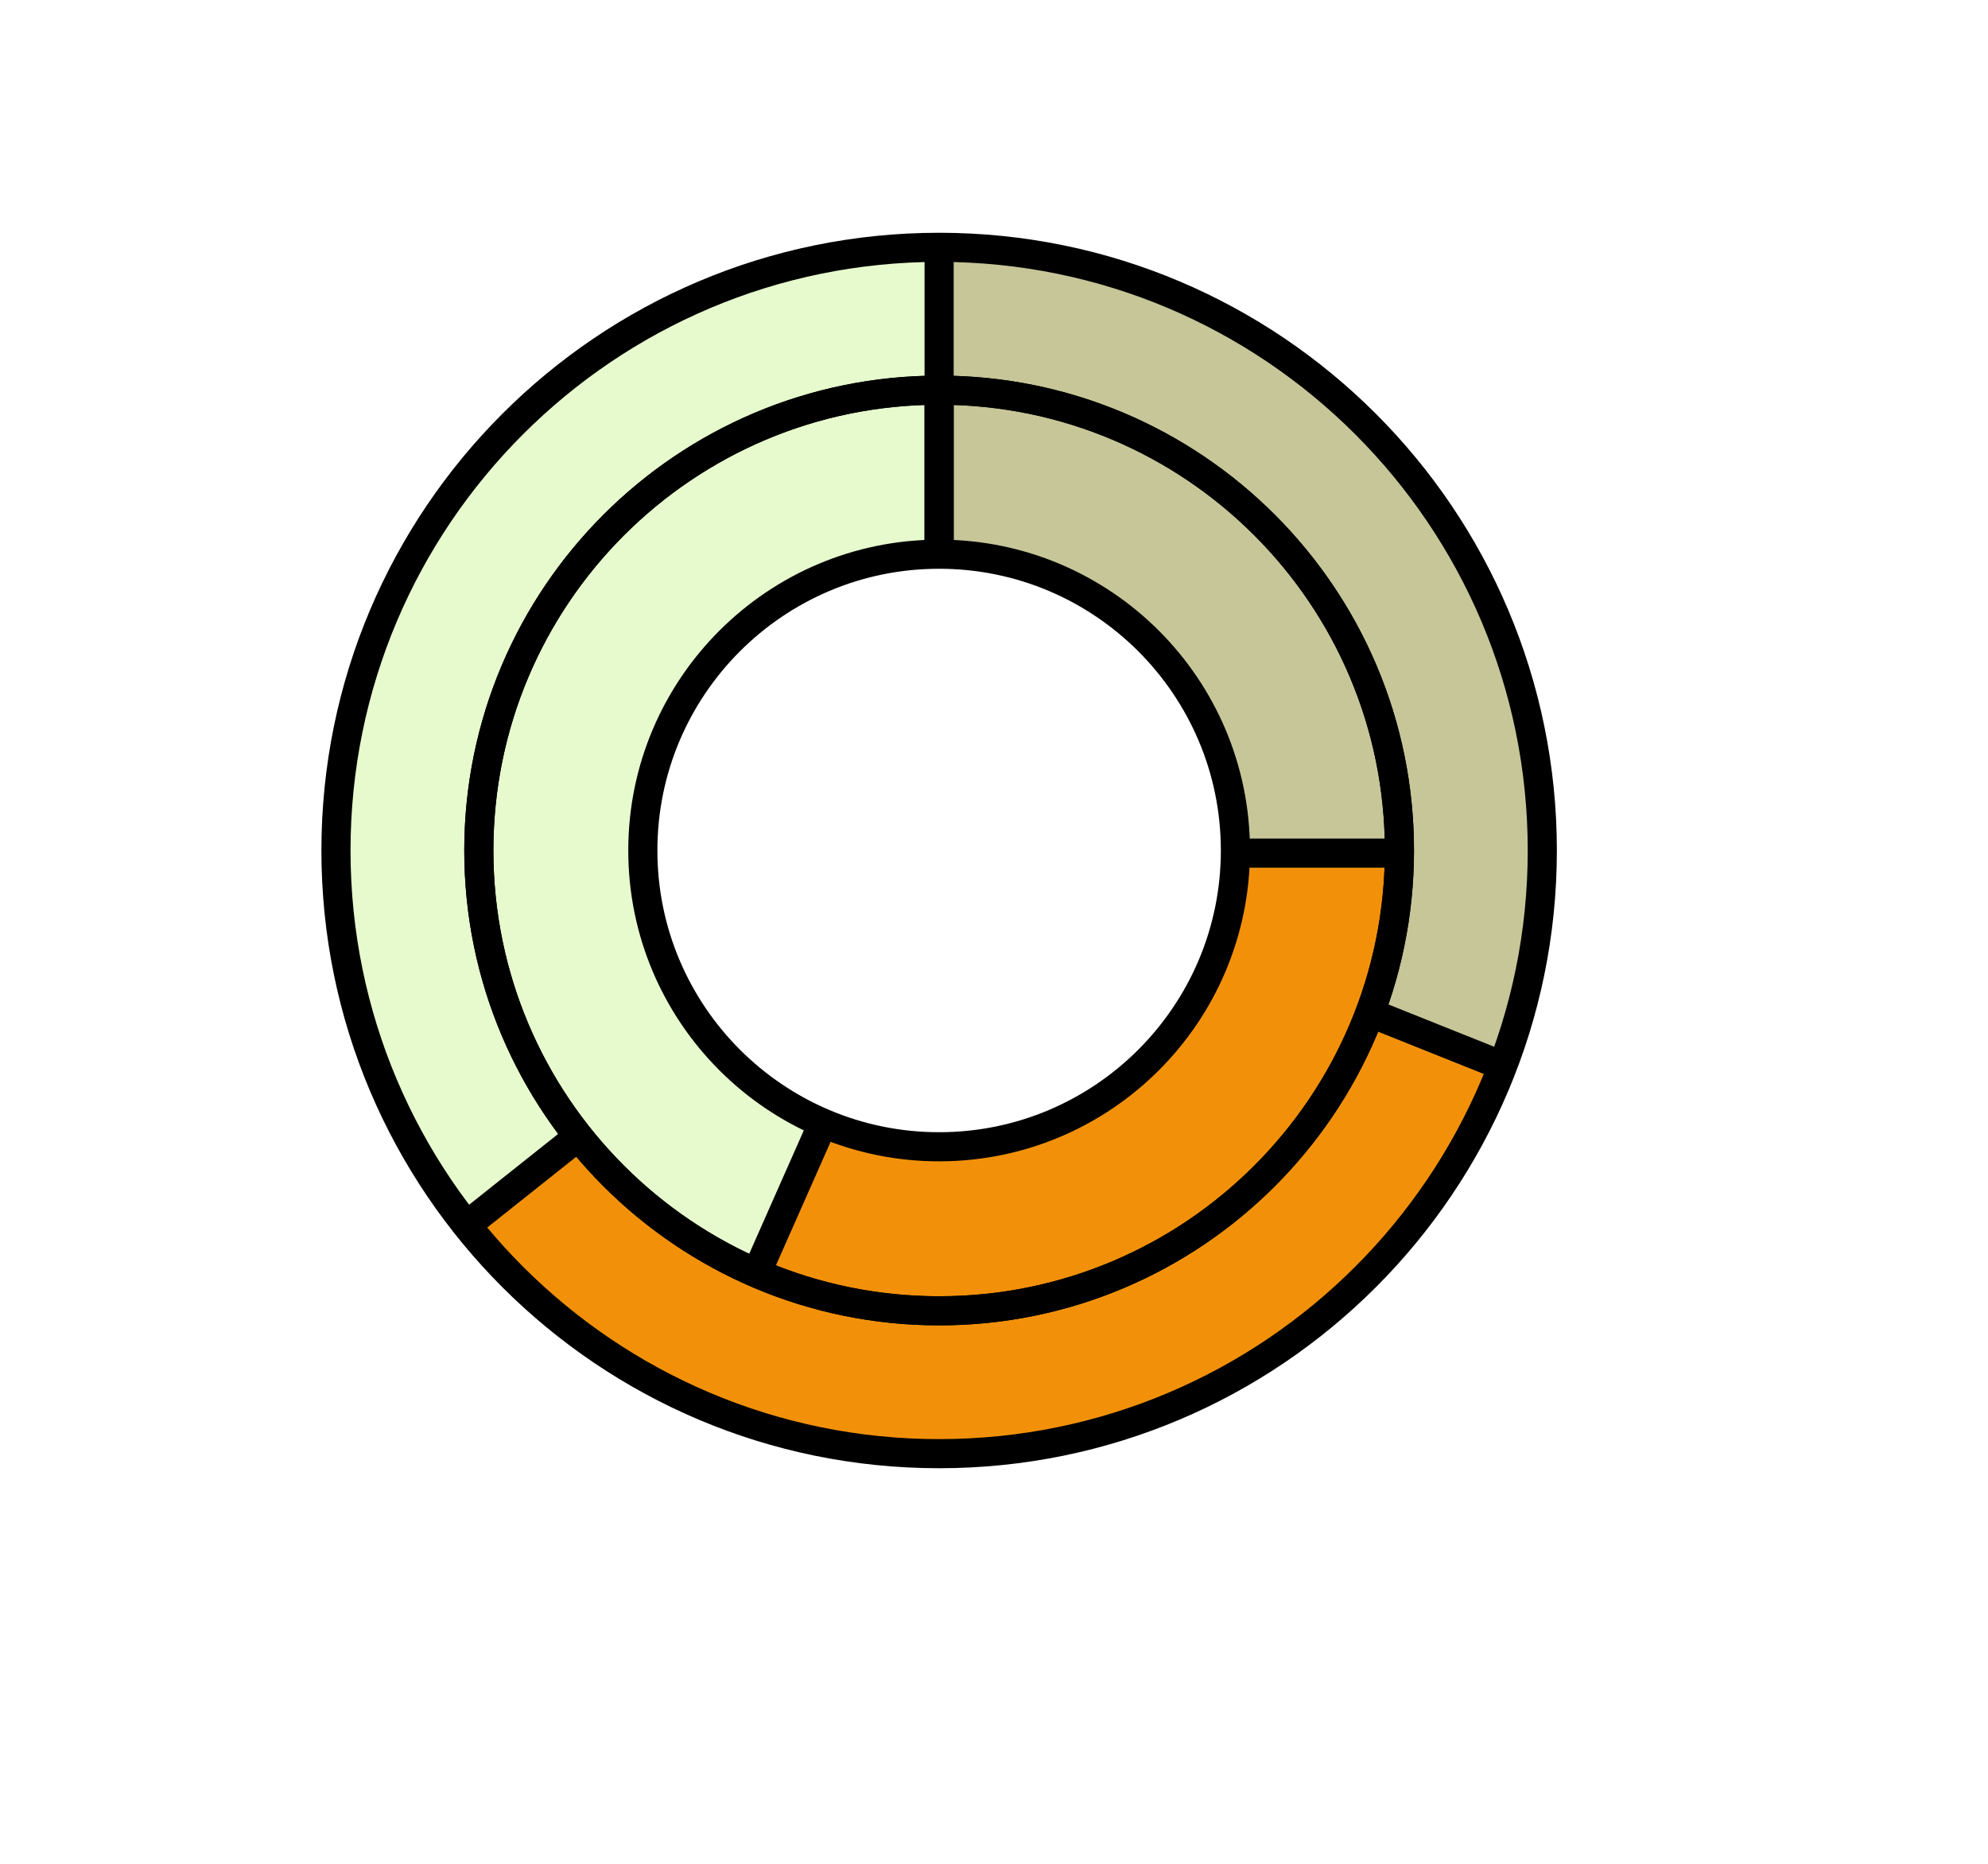
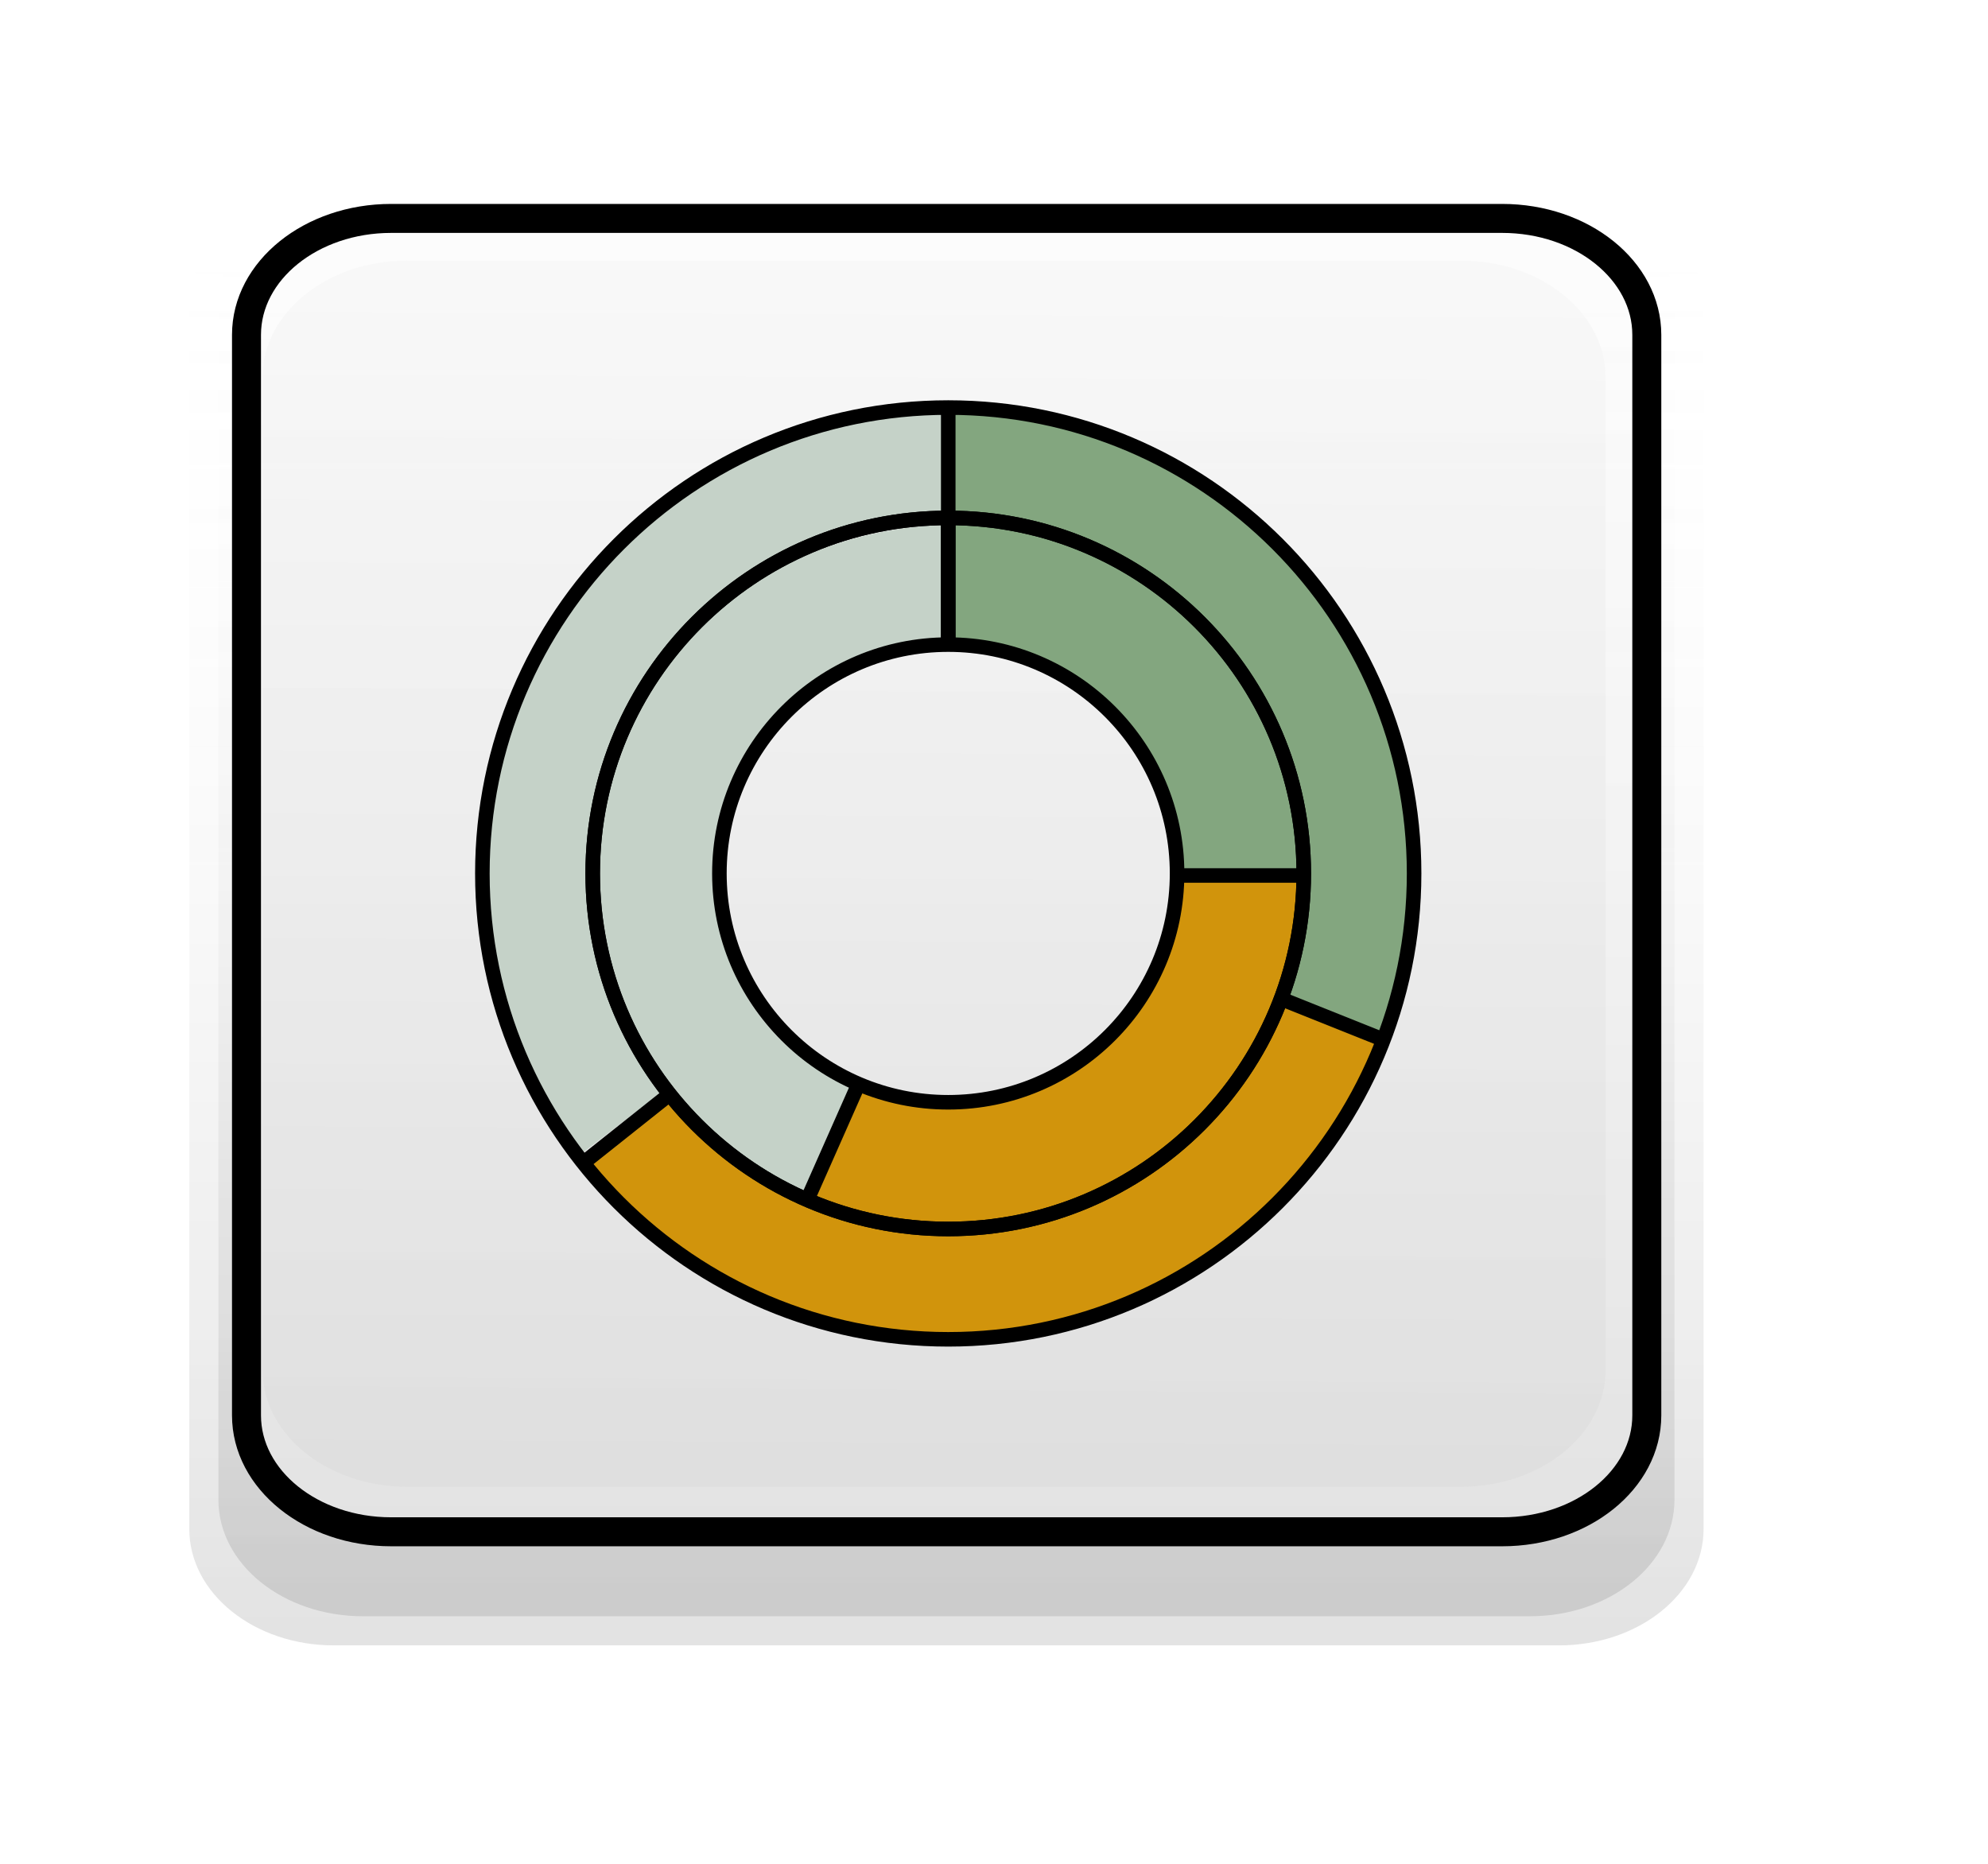
- <svg xmlns="http://www.w3.org/2000/svg" id="svg101" width="64pt" height="60pt">
-   <defs id="defs103" />
-   <path style="fill:none;stroke:#c7c698;stroke-opacity:0.996;stroke-width:6.375;stroke-linejoin:miter;stroke-linecap:butt;fill-opacity:1;fill-rule:evenodd;stroke-dasharray:none;" d="M 40.425 13.681 C 55.187 13.454 67.678 28.216 61.546 44.568 " id="path161" />
-   <path style="fill:none;stroke:#c7c698;stroke-opacity:0.996;stroke-width:6.625;stroke-linejoin:miter;stroke-linecap:butt;fill-opacity:1;fill-rule:evenodd;stroke-dasharray:none;" d="M 40.538 13.681 C 51.099 13.795 56.89 22.425 56.663 29.919 " id="path162" transform="translate(-0.227108,6.58607)" />
-   <path style="fill:none;stroke:#f29108;stroke-opacity:0.996;stroke-width:6.125;stroke-linejoin:miter;stroke-linecap:butt;fill-opacity:1;fill-rule:evenodd;stroke-dasharray:none;" d="M 77.547 8.088 C 90.079 21.262 82.471 42.05 66.091 45.851 " id="path163" transform="matrix(0.429851,0.9029,-0.9029,0.429851,35.3988,-28.7007)" />
-   <path style="fill:none;stroke:#f29108;stroke-opacity:0.996;stroke-width:6.75;stroke-linejoin:miter;stroke-linecap:butt;fill-opacity:1;fill-rule:evenodd;stroke-dasharray:none;" d="M 62.834 19.445 C 71.948 23.949 75.87 36.896 66.657 46.247 " id="path164" transform="matrix(0.429851,0.9029,-0.9029,0.429851,46.9812,-28.4736)" />
-   <path style="fill:none;stroke:#e6facd;stroke-opacity:0.996;stroke-width:6.5;stroke-linejoin:miter;stroke-linecap:butt;fill-opacity:1;fill-rule:evenodd;stroke-dasharray:none;" d="M 90.732 46.435 C 72.76 50.244 56.869 31.371 65.229 14.377 " id="path165" transform="matrix(0.429851,0.9029,-0.9029,0.429851,24.9519,-51.4113)" />
-   <path style="fill:none;stroke:#e6facd;stroke-opacity:0.996;stroke-width:6.5;stroke-linejoin:miter;stroke-linecap:butt;fill-opacity:1;fill-rule:evenodd;stroke-dasharray:none;" d="M 63.288 19.284 C 60.464 25.945 61.628 33.434 67.712 38.507 C 73.835 43.576 82.532 43.792 88.548 38.307 " id="path166" transform="matrix(0.429851,0.9029,-0.9029,0.429851,30.2889,-45.0523)" />
-   <path style="font-size:12;fill:none;fill-rule:evenodd;stroke:#000000;stroke-width:1.25;stroke-dasharray:none;fill-opacity:1;" d="M 58.707 43.432 L 64.385 45.703 M 24.982 48.656 L 19.985 52.63 M 40.311 23.901 L 40.311 10.729 M 66.202 36.506 C 66.202 50.797 54.603 62.396 40.311 62.396 C 26.02 62.396 14.421 50.797 14.421 36.506 C 14.421 22.214 26.02 10.616 40.311 10.616 C 54.603 10.616 66.202 22.214 66.202 36.506 z M 60.07 36.506 C 60.07 47.412 51.218 56.264 40.312 56.264 C 29.405 56.264 20.553 47.412 20.553 36.506 C 20.553 25.599 29.405 16.747 40.312 16.747 C 51.218 16.747 60.07 25.599 60.07 36.506 z " id="path157" />
-   <path style="font-size:12;fill:none;fill-rule:evenodd;stroke:#000000;stroke-width:1.25;stroke-dasharray:none;" d="M 40.311 16.747 L 40.311 23.788 M 53.029 36.619 L 60.069 36.619 M 35.428 47.974 L 32.363 54.901 M 60.069 36.505 C 60.069 47.412 51.218 56.264 40.311 56.264 C 29.405 56.264 20.553 47.412 20.553 36.505 C 20.553 25.599 29.405 16.747 40.311 16.747 C 51.218 16.747 60.069 25.599 60.069 36.505 z M 53.029 36.505 C 53.029 43.526 47.332 49.223 40.311 49.223 C 33.291 49.223 27.593 43.526 27.593 36.505 C 27.593 29.485 33.291 23.788 40.311 23.788 C 47.332 23.788 53.029 29.485 53.029 36.505 z " id="path149" />
+ <svg xmlns="http://www.w3.org/2000/svg" xmlns:xlink="http://www.w3.org/1999/xlink" id="svg1" width="64mm" height="60mm">
+   <defs id="defs3">
+     <linearGradient id="linearGradient4044">
+       <stop style="stop-color:#ffffff;stop-opacity:0;" offset="0" id="stop4045" />
+       <stop style="stop-color:#363636;stop-opacity:0.188;" offset="1" id="stop4046" />
+     </linearGradient>
+     <linearGradient id="linearGradient3418">
+       <stop style="stop-color:#f7f7f7;stop-opacity:1;" offset="0" id="stop3419" />
+       <stop style="stop-color:#dedede;stop-opacity:1;" offset="1" id="stop3420" />
+     </linearGradient>
+     <linearGradient id="linearGradient2791">
+       <stop style="stop-color:#fbfbfb;stop-opacity:1;" offset="0" id="stop2792" />
+       <stop style="stop-color:#e9e9e9;stop-opacity:1;" offset="1" id="stop2793" />
+     </linearGradient>
+     <linearGradient xlink:href="#linearGradient2791" id="linearGradient2794" x1="0.497" y1="0.058" x2="0.491" y2="0.961" />
+     <linearGradient xlink:href="#linearGradient3418" id="linearGradient3417" x1="0.538" y1="0.013" x2="0.533" y2="0.981" />
+     <linearGradient xlink:href="#linearGradient4044" id="linearGradient4043" x1="0.497" y1="0.013" x2="0.497" y2="0.994" />
+   </defs>
+   <rect style="fill:url(#linearGradient4043);fill-opacity:0.749;fill-rule:evenodd;stroke:none;stroke-width:3pt;stroke-linecap:butt;stroke-linejoin:miter;stroke-opacity:1;" id="rect4047" width="184.252" height="177.157" x="23.031" y="23.04" rx="17.595" ry="14.164" />
+   <rect style="fill:url(#linearGradient4043);fill-opacity:0.749;fill-rule:evenodd;stroke:none;stroke-width:3pt;stroke-linecap:butt;stroke-linejoin:miter;stroke-opacity:1;" id="rect3421" width="177.165" height="173.622" x="26.575" y="23.031" rx="17.595" ry="14.164" />
+   <rect style="fill:url(#linearGradient2794);fill-opacity:0.749;fill-rule:evenodd;stroke:none;stroke-width:3.526;stroke-linecap:butt;stroke-linejoin:miter;stroke-miterlimit:4;stroke-opacity:1;" id="rect2169" width="170.382" height="159.8" x="30.118" y="26.554" rx="17.595" ry="14.164" />
+   <rect style="fill:url(#linearGradient3417);fill-opacity:0.749;fill-rule:evenodd;stroke:none;stroke-width:3pt;stroke-linecap:butt;stroke-linejoin:miter;stroke-opacity:1;" id="rect3416" width="163.397" height="149.2" x="31.955" y="31.699" rx="17.595" ry="14.164" />
+   <rect style="fill:none;fill-opacity:0.749;fill-rule:evenodd;stroke:#000000;stroke-width:3.526;stroke-linecap:butt;stroke-linejoin:miter;stroke-miterlimit:4;stroke-opacity:1;" id="rect5928" width="170.382" height="159.8" x="29.993" y="26.575" rx="17.595" ry="14.164" />
+   <path style="fill:none;fill-opacity:1;fill-rule:evenodd;stroke:#83a67f;stroke-width:6.375;stroke-linecap:butt;stroke-linejoin:miter;stroke-opacity:1;" d="M -18.852,33.928 C -4.09,33.701 8.401,48.463 2.269,64.815" id="path6293" transform="matrix(2.189392,0,0,2.189392,156.8993,-17.98082)" />
+   <path style="fill:none;fill-opacity:1;fill-rule:evenodd;stroke:#83a67f;stroke-width:6.625;stroke-linecap:butt;stroke-linejoin:miter;stroke-opacity:1;" d="M -18.965,40.514 C -8.405,40.628 -2.614,49.258 -2.841,56.752" id="path6294" transform="matrix(2.189392,0,0,2.189392,156.8993,-17.98082)" />
+   <path style="fill:none;fill-opacity:1;fill-rule:evenodd;stroke:#d1940c;stroke-width:6.125;stroke-linecap:butt;stroke-linejoin:miter;stroke-opacity:1;" d="M 2.153,65.04 C -4.355,82.018 -26.395,84.085 -36.868,70.929" id="path6295" transform="matrix(2.189392,0,0,2.189392,156.8993,-17.98082)" />
+   <path style="fill:none;fill-opacity:1;fill-rule:evenodd;stroke:#d1940c;stroke-width:6.75;stroke-linecap:butt;stroke-linejoin:miter;stroke-opacity:1;" d="M -2.843,56.865 C -2.992,67.029 -12.996,76.136 -25.399,71.838" id="path6296" transform="matrix(2.189392,0,0,2.189392,156.8993,-17.98082)" />
+   <path style="fill:none;fill-opacity:1;fill-rule:evenodd;stroke:#c5d2c8;stroke-width:6.5;stroke-linecap:butt;stroke-linejoin:miter;stroke-opacity:1;" d="M -37.25,70.718 C -48.414,56.128 -38.204,33.668 -19.267,33.911" id="path6297" transform="matrix(2.189392,0,0,2.189392,156.8993,-17.98082)" />
+   <path style="fill:none;fill-opacity:1;fill-rule:evenodd;stroke:#c5d2c8;stroke-width:6.5;stroke-linecap:butt;stroke-linejoin:miter;stroke-opacity:1;" d="M -19.195,40.626 C -26.423,40.94 -32.684,45.21 -34.649,52.884 C -36.595,60.591 -33.051,68.536 -25.513,71.61" id="path6298" transform="matrix(2.189392,0,0,2.189392,156.8993,-17.98082)" />
+   <path style="font-size:12;fill:none;fill-opacity:1;fill-rule:evenodd;stroke:#000000;stroke-width:0.809;stroke-miterlimit:4;stroke-dasharray:none;" d="M -0.57,63.679 L 5.108,65.95 M -34.295,68.903 L -39.291,72.877 M -18.965,44.148 L -18.965,30.976 M 6.925,56.753 C 6.925,71.044 -4.674,82.643 -18.965,82.643 C -33.257,82.643 -44.856,71.044 -44.856,56.753 C -44.856,42.461 -33.257,30.862 -18.965,30.862 C -4.674,30.862 6.925,42.461 6.925,56.753 z M 0.793,56.753 C 0.793,67.659 -8.059,76.511 -18.965,76.511 C -29.872,76.511 -38.724,67.659 -38.724,56.753 C -38.724,45.846 -29.872,36.994 -18.965,36.994 C -8.059,36.994 0.793,45.846 0.793,56.753 z " id="path157" transform="matrix(2.189392,0,0,2.189392,156.8993,-17.98082)" />
+   <path style="font-size:12;fill:none;fill-rule:evenodd;stroke:#000000;stroke-width:0.809;stroke-miterlimit:4;stroke-dasharray:none;" d="M -18.965,36.994 L -18.965,44.035 M -6.248,56.866 L 0.793,56.866 M -23.848,68.221 L -26.914,75.148 M 0.793,56.752 C 0.793,67.659 -8.059,76.511 -18.965,76.511 C -29.872,76.511 -38.724,67.659 -38.724,56.752 C -38.724,45.846 -29.872,36.994 -18.965,36.994 C -8.059,36.994 0.793,45.846 0.793,56.752 z M -6.248,56.752 C -6.248,63.773 -11.945,69.47 -18.965,69.47 C -25.986,69.47 -31.683,63.773 -31.683,56.752 C -31.683,49.732 -25.986,44.035 -18.965,44.035 C -11.945,44.035 -6.248,49.732 -6.248,56.752 z " id="path6300" transform="matrix(2.189392,0,0,2.189392,156.8993,-17.98082)" />
</svg>
